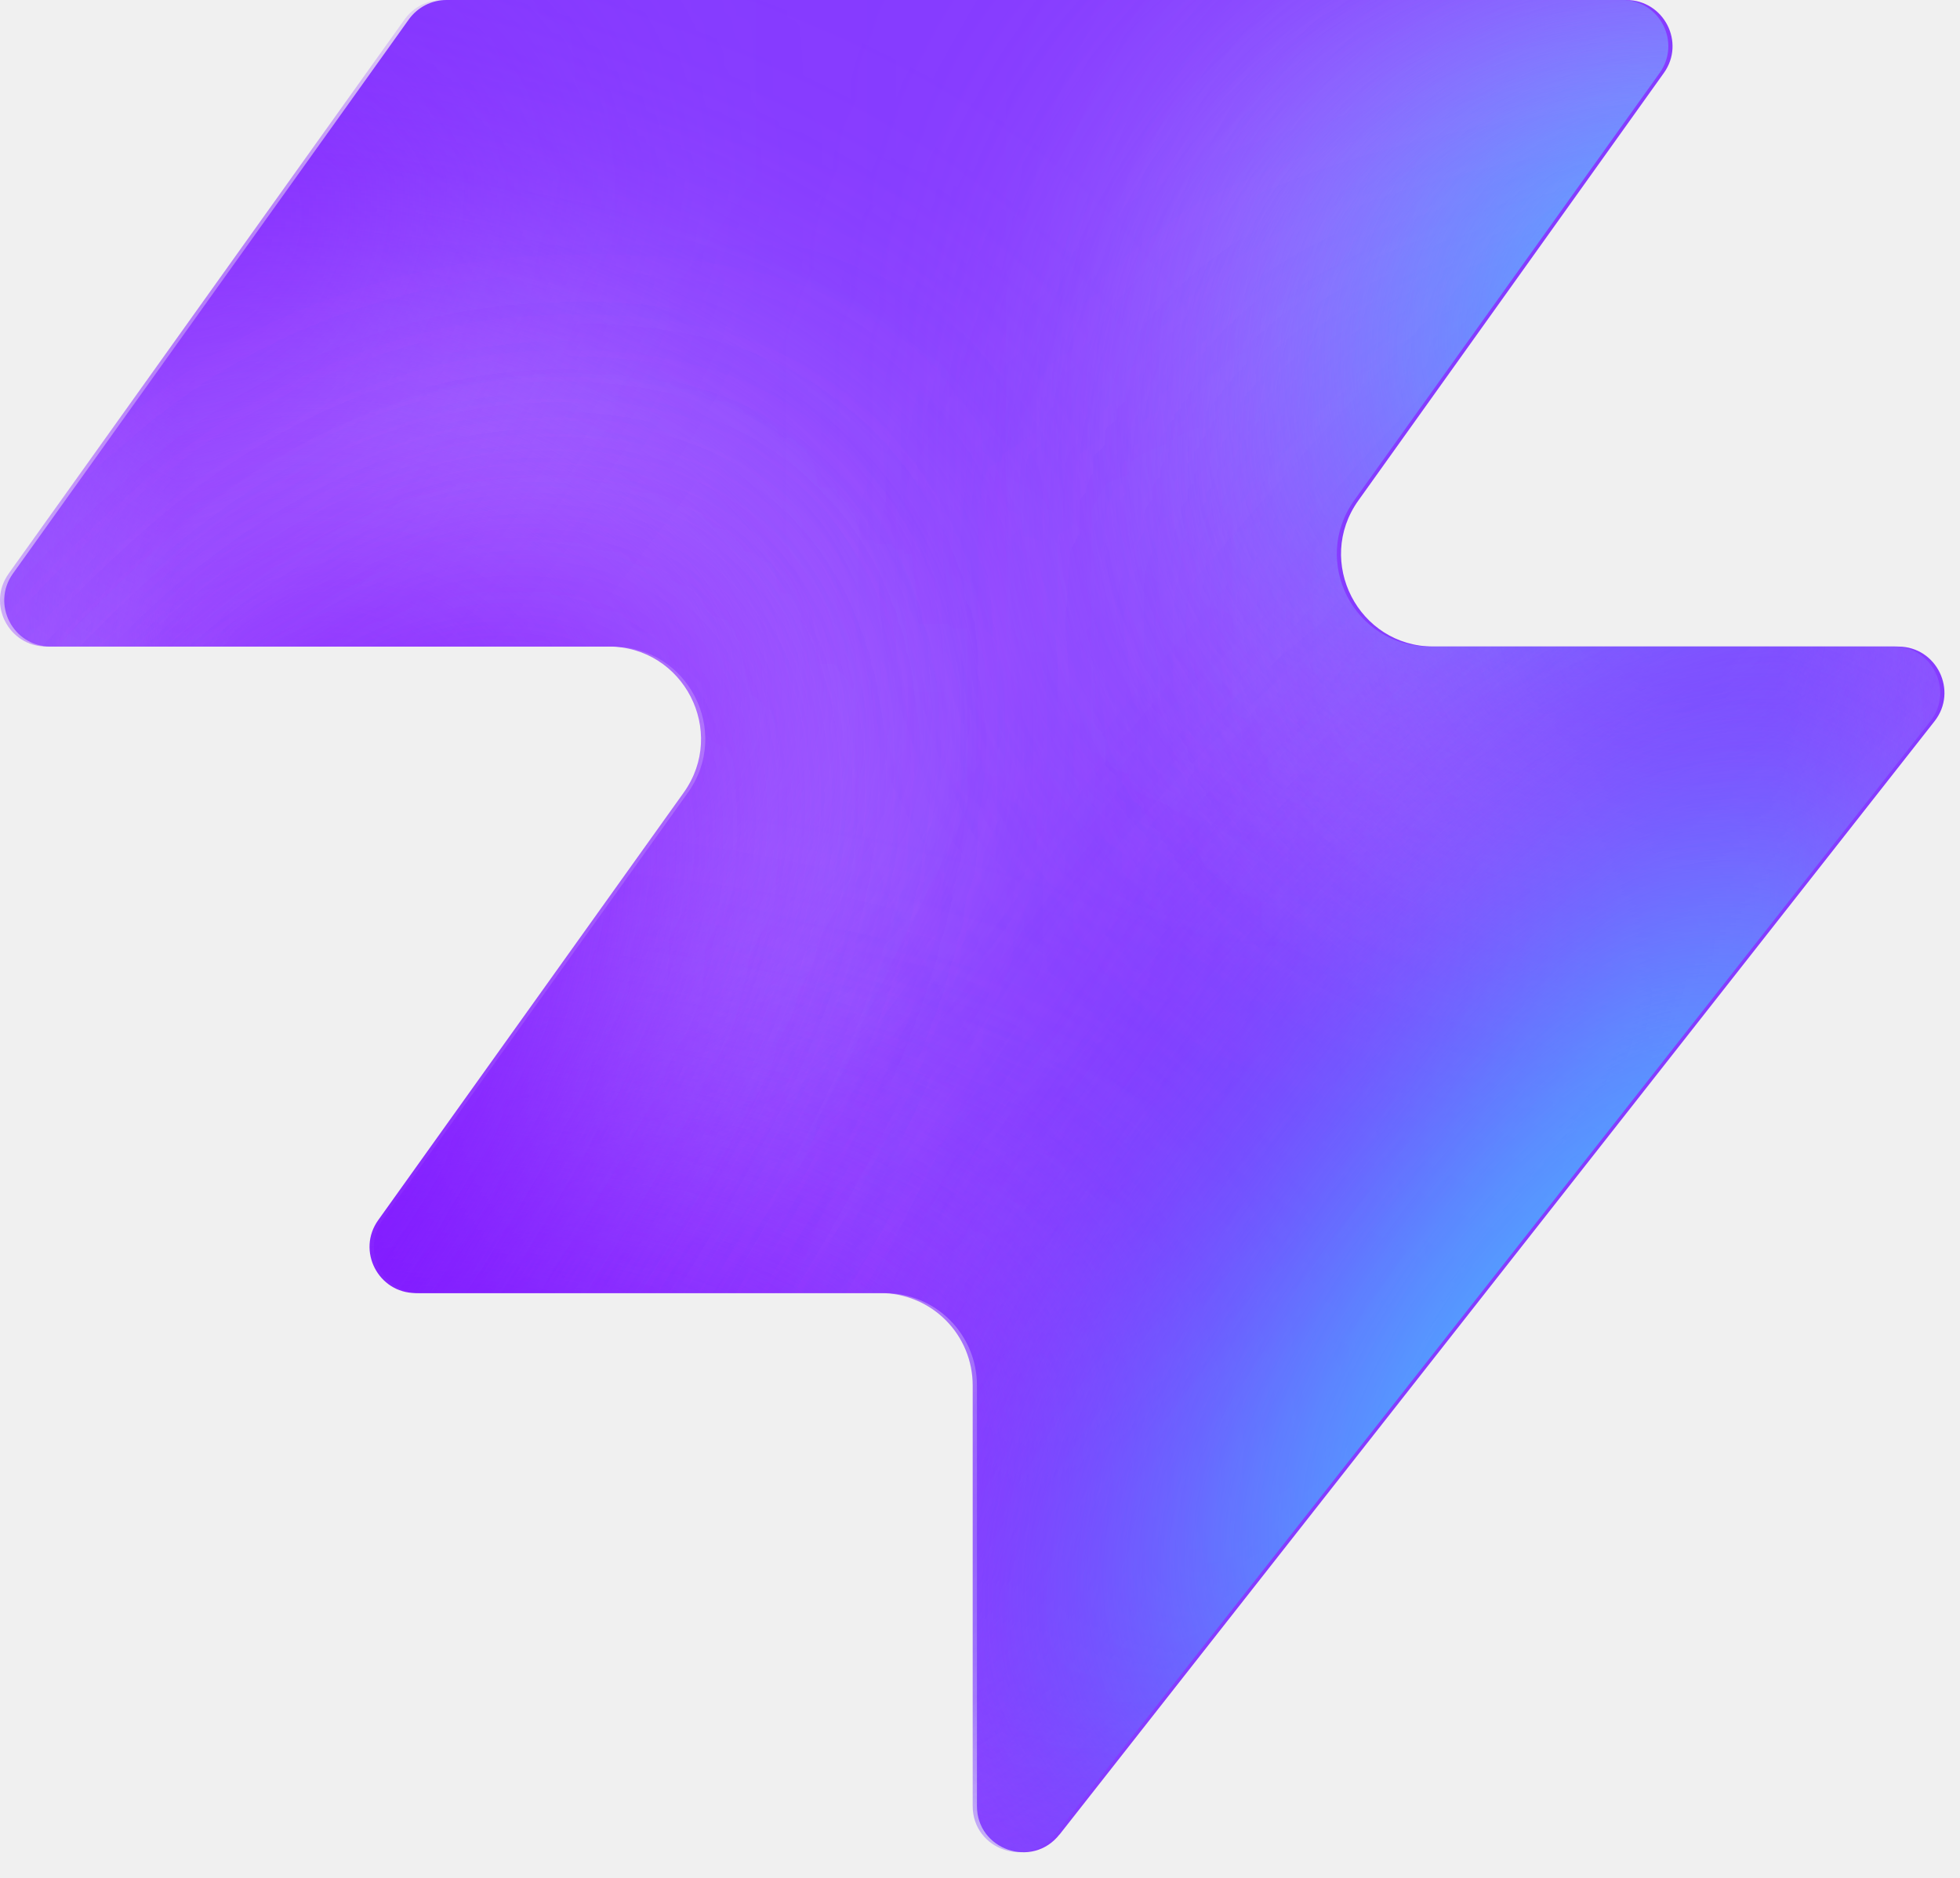
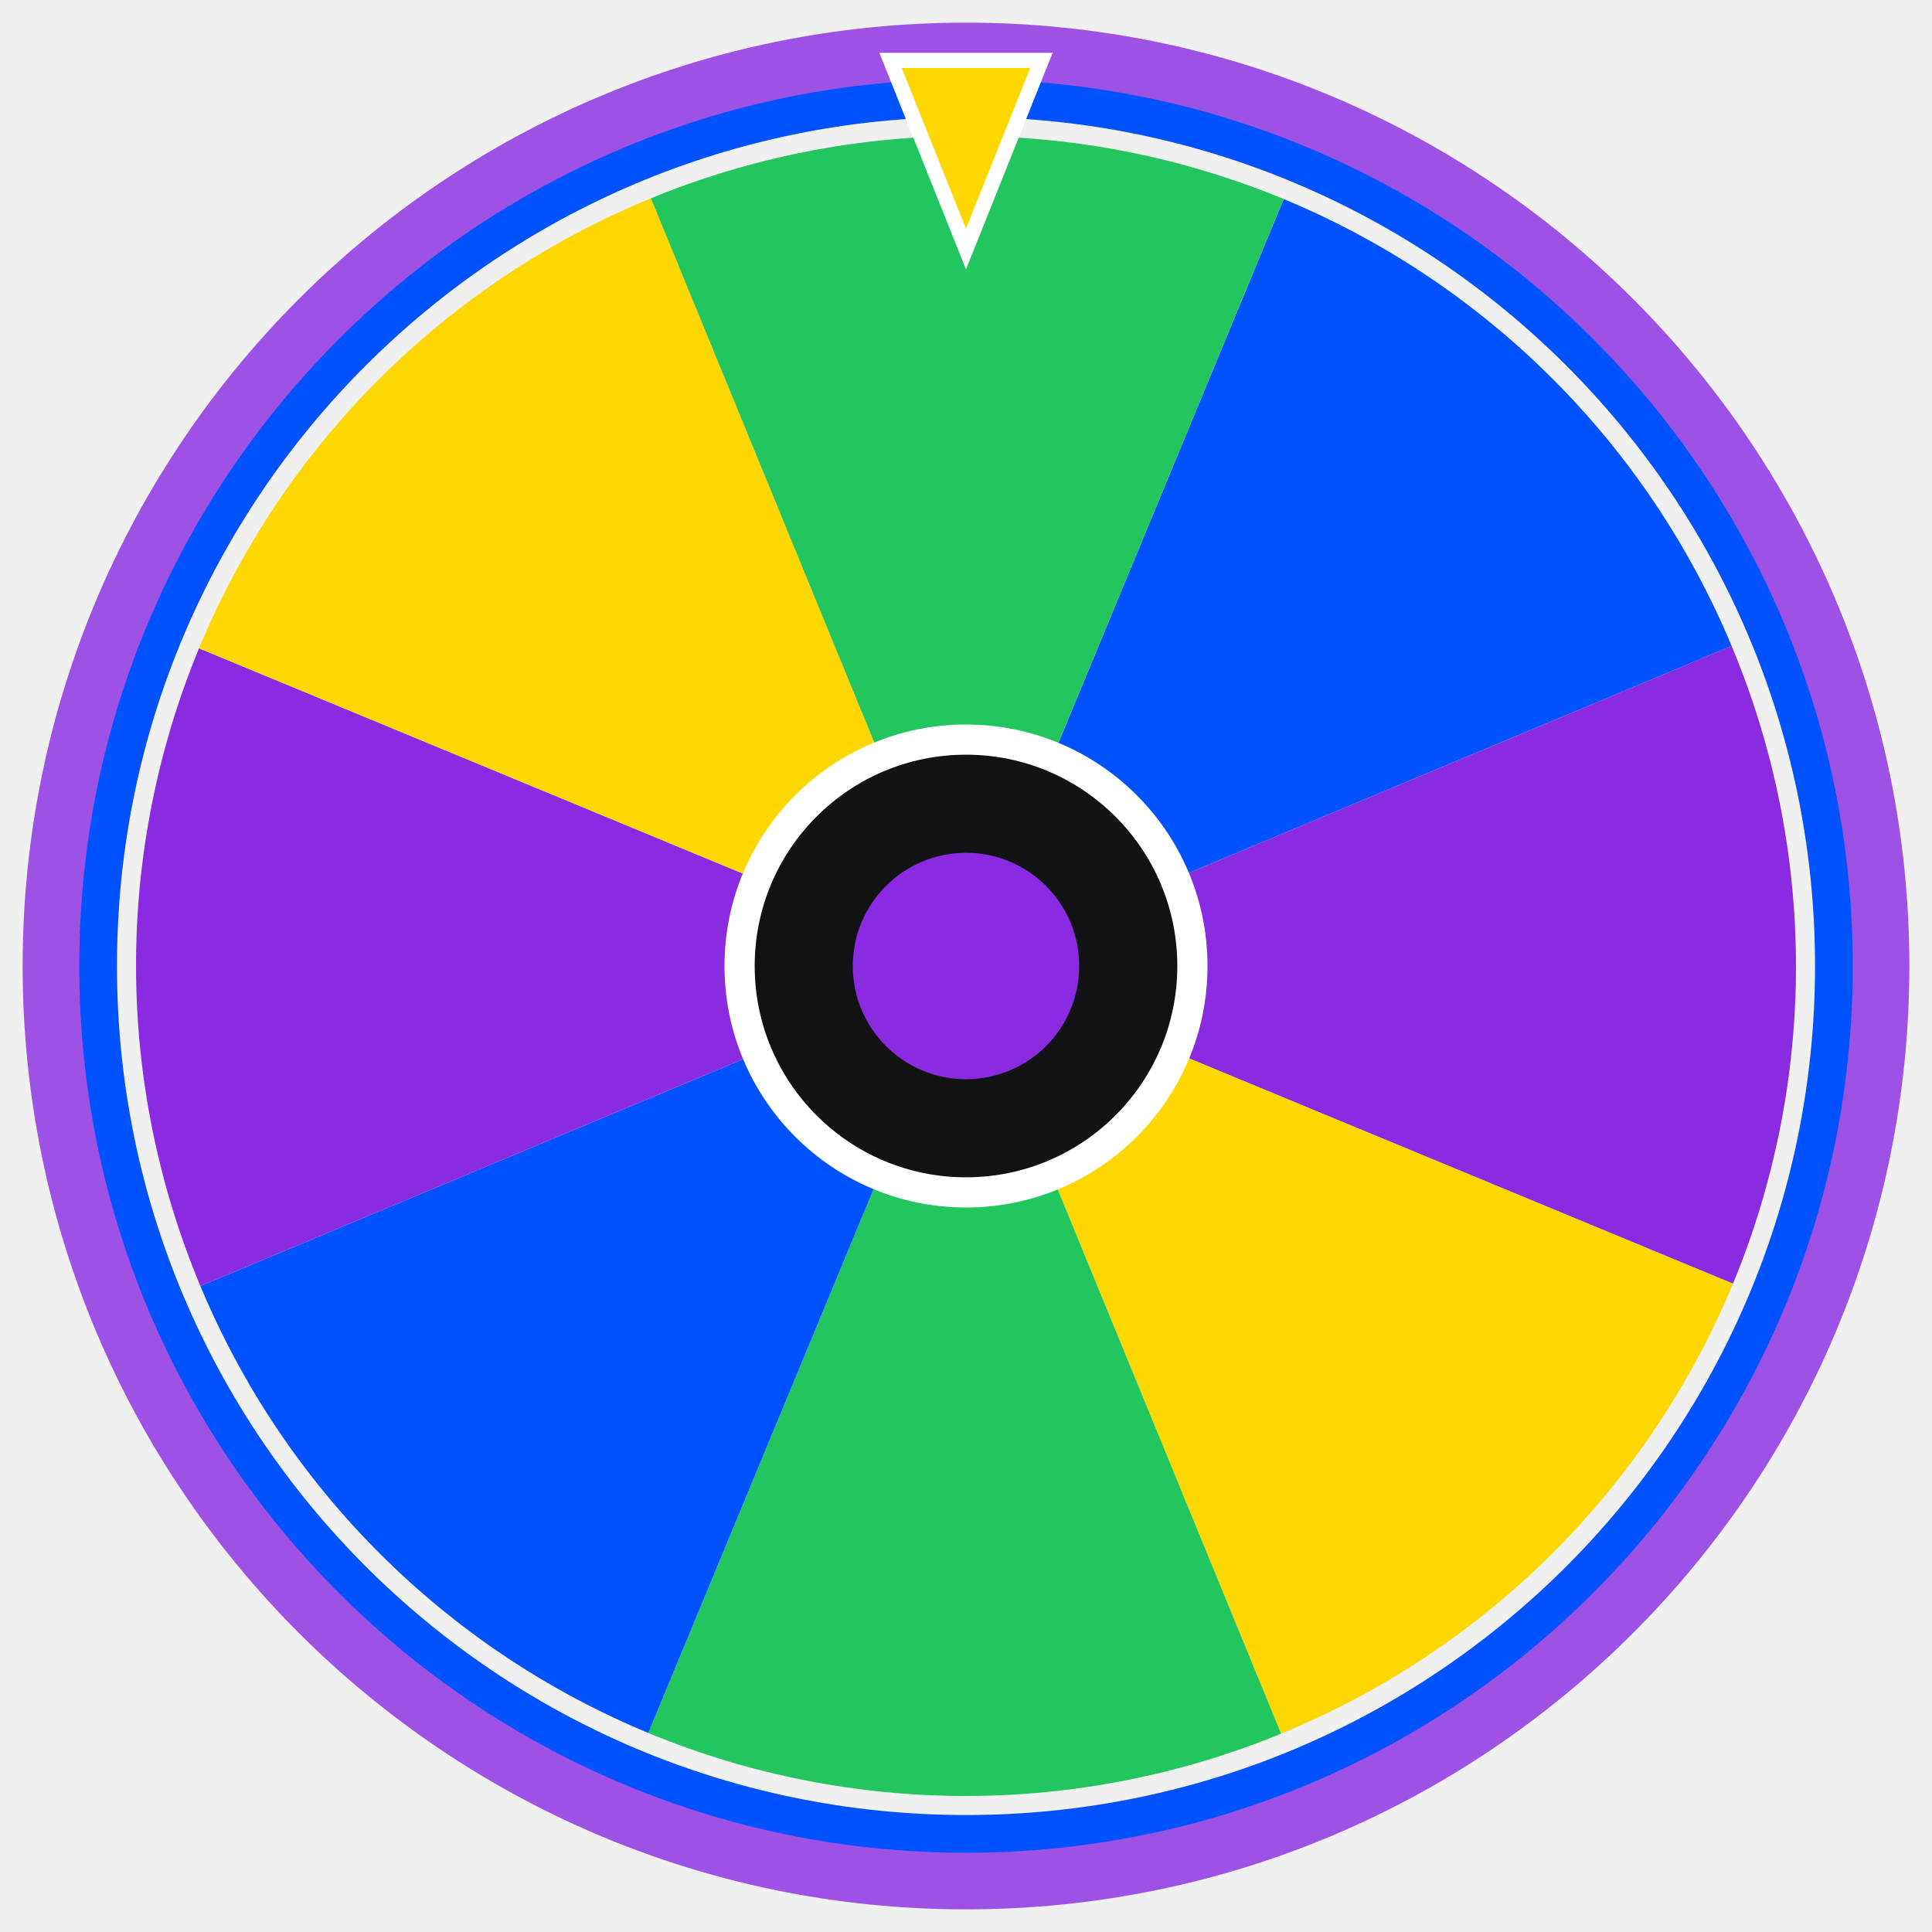
- <svg xmlns="http://www.w3.org/2000/svg" width="48" height="46" fill="none" viewBox="0 0 48 46">
-   <path fill="#863bff" d="M25.946 44.938c-.664.845-2.021.375-2.021-.698V33.937a2.26 2.26 0 0 0-2.262-2.262H10.287c-.92 0-1.456-1.04-.92-1.788l7.48-10.471c1.07-1.497 0-3.578-1.842-3.578H1.237c-.92 0-1.456-1.04-.92-1.788L10.013.474c.214-.297.556-.474.92-.474h28.894c.92 0 1.456 1.04.92 1.788l-7.48 10.471c-1.07 1.498 0 3.579 1.842 3.579h11.377c.943 0 1.473 1.088.89 1.83L25.947 44.94z" style="fill:#863bff;fill:color(display-p3 .525 .23 1);fill-opacity:1" />
-   <mask id="a" width="48" height="46" x="0" y="0" maskUnits="userSpaceOnUse" style="mask-type:alpha">
-     <path fill="#000" d="M25.842 44.938c-.664.844-2.021.375-2.021-.698V33.937a2.26 2.26 0 0 0-2.262-2.262H10.183c-.92 0-1.456-1.04-.92-1.788l7.48-10.471c1.07-1.498 0-3.579-1.842-3.579H1.133c-.92 0-1.456-1.04-.92-1.787L9.91.473c.214-.297.556-.474.92-.474h28.894c.92 0 1.456 1.04.92 1.788l-7.48 10.471c-1.07 1.498 0 3.578 1.842 3.578h11.377c.943 0 1.473 1.088.89 1.832L25.843 44.94z" style="fill:#000;fill-opacity:1" />
-   </mask>
-   <g mask="url(#a)">
-     <g filter="url(#b)">
-       <ellipse cx="5.508" cy="14.704" fill="#ede6ff" rx="5.508" ry="14.704" style="fill:#ede6ff;fill:color(display-p3 .927 .903 1);fill-opacity:1" transform="matrix(.00324 1 1 -.00324 -4.47 31.516)" />
-     </g>
-     <g filter="url(#c)">
-       <ellipse cx="10.399" cy="29.851" fill="#ede6ff" rx="10.399" ry="29.851" style="fill:#ede6ff;fill:color(display-p3 .927 .903 1);fill-opacity:1" transform="matrix(.00324 1 1 -.00324 -39.328 7.883)" />
-     </g>
-     <g filter="url(#d)">
-       <ellipse cx="5.508" cy="30.487" fill="#7e14ff" rx="5.508" ry="30.487" style="fill:#7e14ff;fill:color(display-p3 .492 .077 1);fill-opacity:1" transform="rotate(89.814 -25.913 -14.639)scale(1 -1)" />
-     </g>
-     <g filter="url(#e)">
-       <ellipse cx="5.508" cy="30.599" fill="#7e14ff" rx="5.508" ry="30.599" style="fill:#7e14ff;fill:color(display-p3 .492 .077 1);fill-opacity:1" transform="rotate(89.814 -32.644 -3.334)scale(1 -1)" />
-     </g>
-     <g filter="url(#f)">
-       <ellipse cx="5.508" cy="30.599" fill="#7e14ff" rx="5.508" ry="30.599" style="fill:#7e14ff;fill:color(display-p3 .492 .077 1);fill-opacity:1" transform="matrix(.00324 1 1 -.00324 -34.34 30.47)" />
-     </g>
-     <g filter="url(#g)">
-       <ellipse cx="14.072" cy="22.078" fill="#ede6ff" rx="14.072" ry="22.078" style="fill:#ede6ff;fill:color(display-p3 .927 .903 1);fill-opacity:1" transform="rotate(93.35 24.506 48.493)scale(-1 1)" />
-     </g>
-     <g filter="url(#h)">
-       <ellipse cx="3.47" cy="21.501" fill="#7e14ff" rx="3.47" ry="21.501" style="fill:#7e14ff;fill:color(display-p3 .492 .077 1);fill-opacity:1" transform="rotate(89.009 28.708 47.59)scale(-1 1)" />
-     </g>
-     <g filter="url(#i)">
-       <ellipse cx="3.47" cy="21.501" fill="#7e14ff" rx="3.47" ry="21.501" style="fill:#7e14ff;fill:color(display-p3 .492 .077 1);fill-opacity:1" transform="rotate(89.009 28.708 47.59)scale(-1 1)" />
-     </g>
-     <g filter="url(#j)">
-       <ellipse cx=".387" cy="8.972" fill="#7e14ff" rx="4.407" ry="29.108" style="fill:#7e14ff;fill:color(display-p3 .492 .077 1);fill-opacity:1" transform="rotate(39.51 .387 8.972)" />
-     </g>
-     <g filter="url(#k)">
-       <ellipse cx="47.523" cy="-6.092" fill="#7e14ff" rx="4.407" ry="29.108" style="fill:#7e14ff;fill:color(display-p3 .492 .077 1);fill-opacity:1" transform="rotate(37.892 47.523 -6.092)" />
-     </g>
-     <g filter="url(#l)">
-       <ellipse cx="41.412" cy="6.333" fill="#47bfff" rx="5.971" ry="9.665" style="fill:#47bfff;fill:color(display-p3 .28 .748 1);fill-opacity:1" transform="rotate(37.892 41.412 6.333)" />
-     </g>
-     <g filter="url(#m)">
-       <ellipse cx="-1.879" cy="38.332" fill="#7e14ff" rx="4.407" ry="29.108" style="fill:#7e14ff;fill:color(display-p3 .492 .077 1);fill-opacity:1" transform="rotate(37.892 -1.88 38.332)" />
-     </g>
-     <g filter="url(#n)">
-       <ellipse cx="-1.879" cy="38.332" fill="#7e14ff" rx="4.407" ry="29.108" style="fill:#7e14ff;fill:color(display-p3 .492 .077 1);fill-opacity:1" transform="rotate(37.892 -1.88 38.332)" />
-     </g>
-     <g filter="url(#o)">
-       <ellipse cx="35.651" cy="29.907" fill="#7e14ff" rx="4.407" ry="29.108" style="fill:#7e14ff;fill:color(display-p3 .492 .077 1);fill-opacity:1" transform="rotate(37.892 35.651 29.907)" />
-     </g>
-     <g filter="url(#p)">
-       <ellipse cx="38.418" cy="32.4" fill="#47bfff" rx="5.971" ry="15.297" style="fill:#47bfff;fill:color(display-p3 .28 .748 1);fill-opacity:1" transform="rotate(37.892 38.418 32.4)" />
-     </g>
+ <svg xmlns="http://www.w3.org/2000/svg" viewBox="0 0 512 512" width="100%" height="100%">
+   <circle cx="256" cy="256" r="240" fill="none" stroke="#8A2BE2" stroke-width="20" opacity="0.8" />
+   <circle cx="256" cy="256" r="230" fill="none" stroke="#0052FF" stroke-width="10" />
+   <g transform="rotate(22.5, 256, 256)">
+     <path d="M256,256 L256,36 A220,220 0 0,1 411,100 Z" fill="#0052FF" />
+     <path d="M256,256 L411,100 A220,220 0 0,1 476,256 Z" fill="#8A2BE2" />
+     <path d="M256,256 L476,256 A220,220 0 0,1 411,412 Z" fill="#FFD700" />
+     <path d="M256,256 L411,412 A220,220 0 0,1 256,476 Z" fill="#22C55E" />
+     <path d="M256,256 L256,476 A220,220 0 0,1 101,412 Z" fill="#0052FF" />
+     <path d="M256,256 L101,412 A220,220 0 0,1 36,256 Z" fill="#8A2BE2" />
+     <path d="M256,256 L36,256 A220,220 0 0,1 101,100 Z" fill="#FFD700" />
+     <path d="M256,256 L101,100 A220,220 0 0,1 256,36 Z" fill="#22C55E" />
  </g>
-   <defs>
-     <filter id="b" width="60.045" height="41.654" x="-19.77" y="16.149" color-interpolation-filters="sRGB" filterUnits="userSpaceOnUse">
-       <feFlood flood-opacity="0" result="BackgroundImageFix" />
-       <feBlend in="SourceGraphic" in2="BackgroundImageFix" result="shape" />
-       <feGaussianBlur result="effect1_foregroundBlur_2002_17158" stdDeviation="7.659" />
-     </filter>
-     <filter id="c" width="90.34" height="51.437" x="-54.613" y="-7.533" color-interpolation-filters="sRGB" filterUnits="userSpaceOnUse">
-       <feFlood flood-opacity="0" result="BackgroundImageFix" />
-       <feBlend in="SourceGraphic" in2="BackgroundImageFix" result="shape" />
-       <feGaussianBlur result="effect1_foregroundBlur_2002_17158" stdDeviation="7.659" />
-     </filter>
-     <filter id="d" width="79.355" height="29.4" x="-49.64" y="2.03" color-interpolation-filters="sRGB" filterUnits="userSpaceOnUse">
-       <feFlood flood-opacity="0" result="BackgroundImageFix" />
-       <feBlend in="SourceGraphic" in2="BackgroundImageFix" result="shape" />
-       <feGaussianBlur result="effect1_foregroundBlur_2002_17158" stdDeviation="4.596" />
-     </filter>
-     <filter id="e" width="79.579" height="29.4" x="-45.045" y="20.029" color-interpolation-filters="sRGB" filterUnits="userSpaceOnUse">
-       <feFlood flood-opacity="0" result="BackgroundImageFix" />
-       <feBlend in="SourceGraphic" in2="BackgroundImageFix" result="shape" />
-       <feGaussianBlur result="effect1_foregroundBlur_2002_17158" stdDeviation="4.596" />
-     </filter>
-     <filter id="f" width="79.579" height="29.4" x="-43.513" y="21.178" color-interpolation-filters="sRGB" filterUnits="userSpaceOnUse">
-       <feFlood flood-opacity="0" result="BackgroundImageFix" />
-       <feBlend in="SourceGraphic" in2="BackgroundImageFix" result="shape" />
-       <feGaussianBlur result="effect1_foregroundBlur_2002_17158" stdDeviation="4.596" />
-     </filter>
-     <filter id="g" width="74.749" height="58.852" x="15.756" y="-17.901" color-interpolation-filters="sRGB" filterUnits="userSpaceOnUse">
-       <feFlood flood-opacity="0" result="BackgroundImageFix" />
-       <feBlend in="SourceGraphic" in2="BackgroundImageFix" result="shape" />
-       <feGaussianBlur result="effect1_foregroundBlur_2002_17158" stdDeviation="7.659" />
-     </filter>
-     <filter id="h" width="61.377" height="25.362" x="23.548" y="2.284" color-interpolation-filters="sRGB" filterUnits="userSpaceOnUse">
-       <feFlood flood-opacity="0" result="BackgroundImageFix" />
-       <feBlend in="SourceGraphic" in2="BackgroundImageFix" result="shape" />
-       <feGaussianBlur result="effect1_foregroundBlur_2002_17158" stdDeviation="4.596" />
-     </filter>
-     <filter id="i" width="61.377" height="25.362" x="23.548" y="2.284" color-interpolation-filters="sRGB" filterUnits="userSpaceOnUse">
-       <feFlood flood-opacity="0" result="BackgroundImageFix" />
-       <feBlend in="SourceGraphic" in2="BackgroundImageFix" result="shape" />
-       <feGaussianBlur result="effect1_foregroundBlur_2002_17158" stdDeviation="4.596" />
-     </filter>
-     <filter id="j" width="56.045" height="63.649" x="-27.636" y="-22.853" color-interpolation-filters="sRGB" filterUnits="userSpaceOnUse">
-       <feFlood flood-opacity="0" result="BackgroundImageFix" />
-       <feBlend in="SourceGraphic" in2="BackgroundImageFix" result="shape" />
-       <feGaussianBlur result="effect1_foregroundBlur_2002_17158" stdDeviation="4.596" />
-     </filter>
-     <filter id="k" width="54.814" height="64.646" x="20.116" y="-38.415" color-interpolation-filters="sRGB" filterUnits="userSpaceOnUse">
-       <feFlood flood-opacity="0" result="BackgroundImageFix" />
-       <feBlend in="SourceGraphic" in2="BackgroundImageFix" result="shape" />
-       <feGaussianBlur result="effect1_foregroundBlur_2002_17158" stdDeviation="4.596" />
-     </filter>
-     <filter id="l" width="33.541" height="35.313" x="24.641" y="-11.323" color-interpolation-filters="sRGB" filterUnits="userSpaceOnUse">
-       <feFlood flood-opacity="0" result="BackgroundImageFix" />
-       <feBlend in="SourceGraphic" in2="BackgroundImageFix" result="shape" />
-       <feGaussianBlur result="effect1_foregroundBlur_2002_17158" stdDeviation="4.596" />
-     </filter>
-     <filter id="m" width="54.814" height="64.646" x="-29.286" y="6.009" color-interpolation-filters="sRGB" filterUnits="userSpaceOnUse">
-       <feFlood flood-opacity="0" result="BackgroundImageFix" />
-       <feBlend in="SourceGraphic" in2="BackgroundImageFix" result="shape" />
-       <feGaussianBlur result="effect1_foregroundBlur_2002_17158" stdDeviation="4.596" />
-     </filter>
-     <filter id="n" width="54.814" height="64.646" x="-29.286" y="6.009" color-interpolation-filters="sRGB" filterUnits="userSpaceOnUse">
-       <feFlood flood-opacity="0" result="BackgroundImageFix" />
-       <feBlend in="SourceGraphic" in2="BackgroundImageFix" result="shape" />
-       <feGaussianBlur result="effect1_foregroundBlur_2002_17158" stdDeviation="4.596" />
-     </filter>
-     <filter id="o" width="54.814" height="64.646" x="8.244" y="-2.416" color-interpolation-filters="sRGB" filterUnits="userSpaceOnUse">
-       <feFlood flood-opacity="0" result="BackgroundImageFix" />
-       <feBlend in="SourceGraphic" in2="BackgroundImageFix" result="shape" />
-       <feGaussianBlur result="effect1_foregroundBlur_2002_17158" stdDeviation="4.596" />
-     </filter>
-     <filter id="p" width="39.409" height="43.623" x="18.713" y="10.588" color-interpolation-filters="sRGB" filterUnits="userSpaceOnUse">
-       <feFlood flood-opacity="0" result="BackgroundImageFix" />
-       <feBlend in="SourceGraphic" in2="BackgroundImageFix" result="shape" />
-       <feGaussianBlur result="effect1_foregroundBlur_2002_17158" stdDeviation="4.596" />
-     </filter>
-   </defs>
+   <circle cx="256" cy="256" r="60" fill="#121214" stroke="#ffffff" stroke-width="8" />
+   <circle cx="256" cy="256" r="30" fill="#8A2BE2" />
+   <polygon points="256,66 236,16 276,16" fill="#FFD700" stroke="#ffffff" stroke-width="4" />
</svg>
